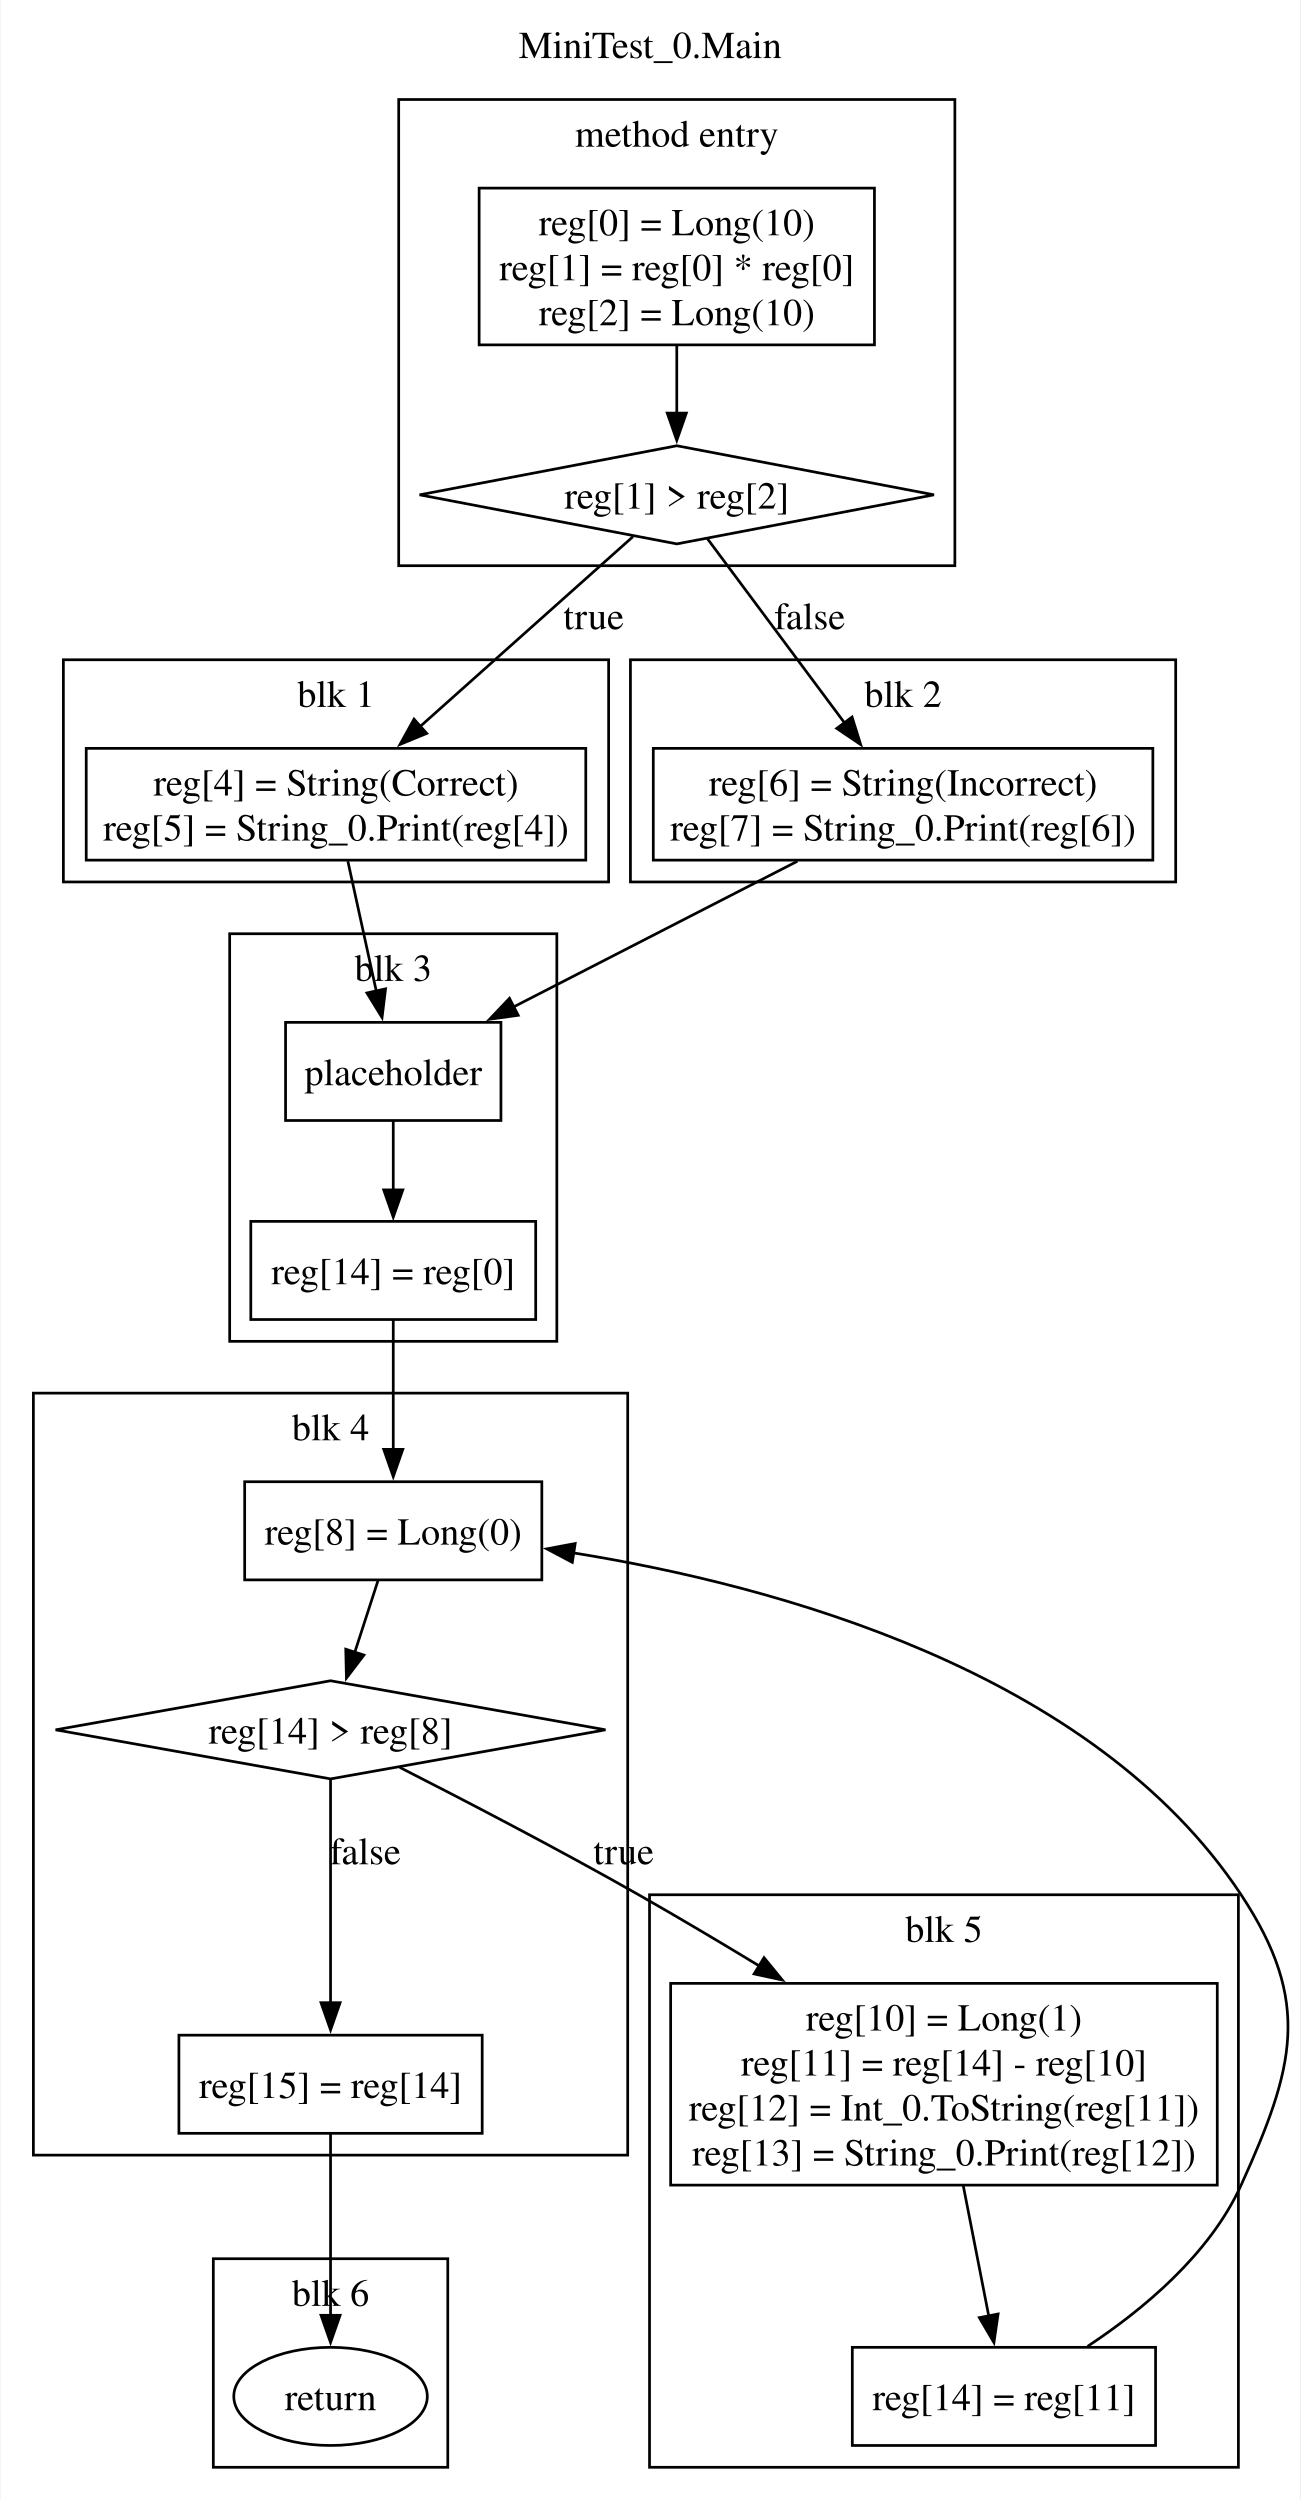
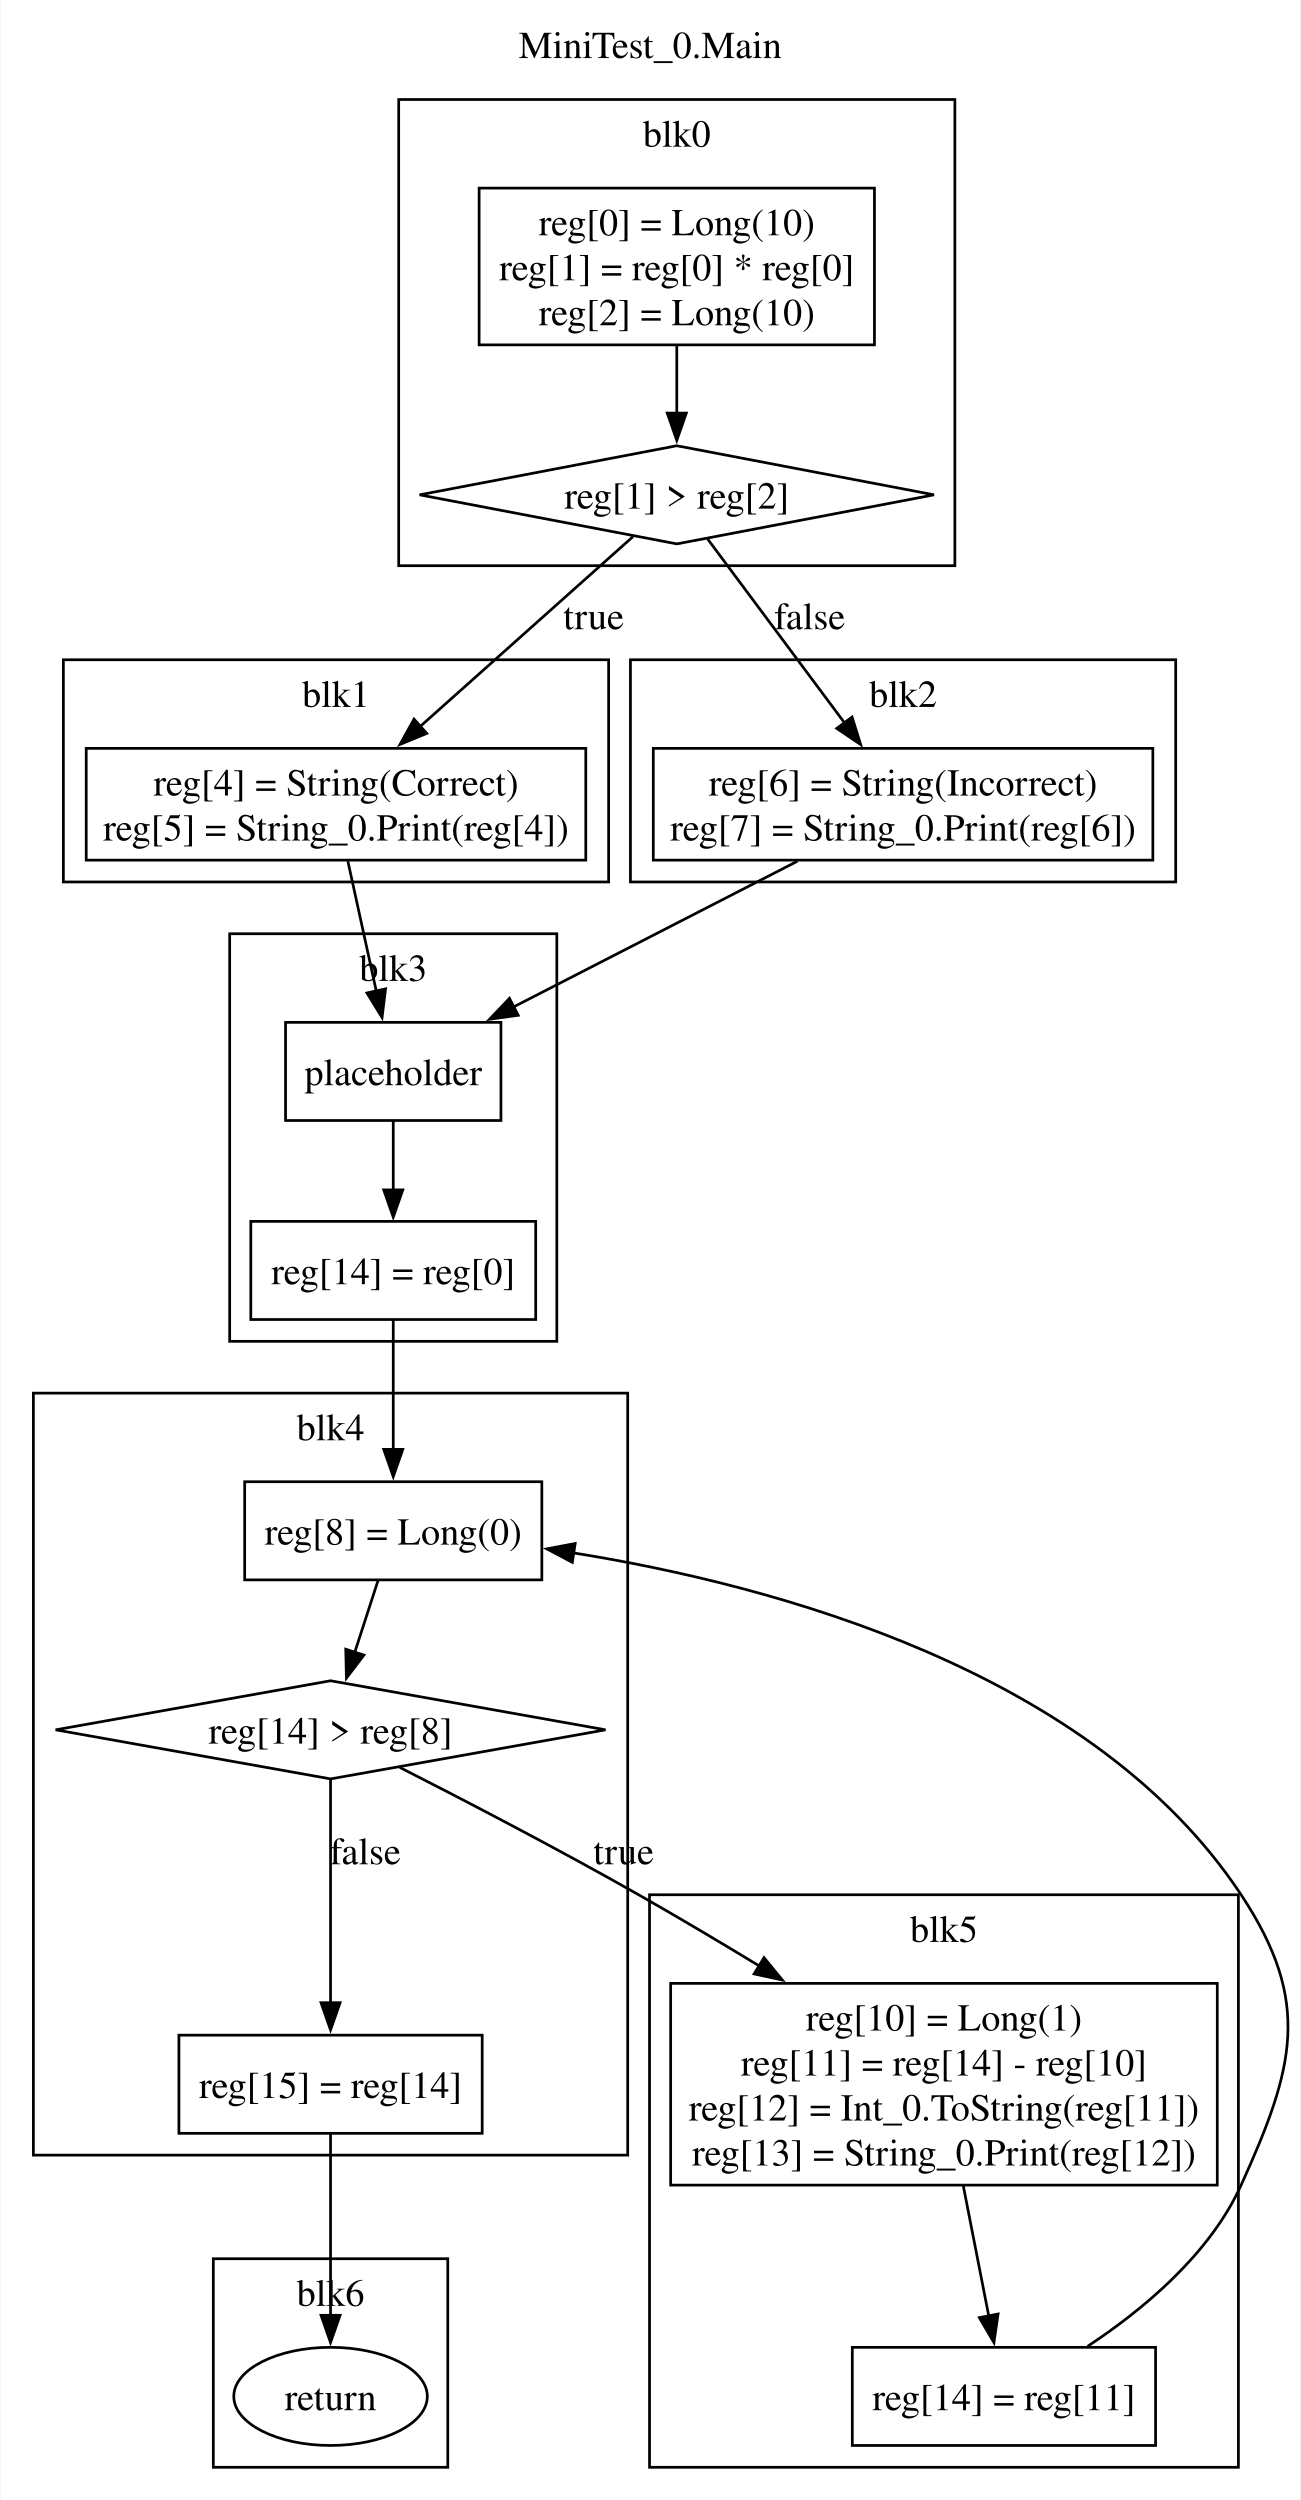
<svg xmlns="http://www.w3.org/2000/svg" width="477pt" height="917pt" viewBox="0.00 0.00 476.51 917.00">
  <g id="graph0" class="graph" transform="scale(1 1) rotate(0) translate(4 913)">
    <polygon fill="white" stroke="none" points="-4,4 -4,-913 472.51,-913 472.51,4 -4,4" />
    <text text-anchor="middle" x="234.26" y="-891.7" font-family="Times,serif" font-size="14.00">MiniTest_0.Main</text>
    <g id="clust1" class="cluster">
      <polygon fill="none" stroke="black" points="142,-705.5 142,-876.5 346,-876.5 346,-705.5 142,-705.5" />
-       <text text-anchor="middle" x="244" y="-859.2" font-family="Times,serif" font-size="14.00">method entry</text>
+       <text text-anchor="middle" x="244" y="-859.2" font-family="Times,serif" font-size="14.00">blk0</text>
    </g>
    <g id="clust2" class="cluster">
      <polygon fill="none" stroke="black" points="19,-589.5 19,-671 219,-671 219,-589.5 19,-589.5" />
-       <text text-anchor="middle" x="119" y="-653.7" font-family="Times,serif" font-size="14.00">blk 1</text>
+       <text text-anchor="middle" x="119" y="-653.7" font-family="Times,serif" font-size="14.00">blk1</text>
    </g>
    <g id="clust3" class="cluster">
      <polygon fill="none" stroke="black" points="227,-589.5 227,-671 427,-671 427,-589.5 227,-589.5" />
-       <text text-anchor="middle" x="327" y="-653.7" font-family="Times,serif" font-size="14.00">blk 2</text>
+       <text text-anchor="middle" x="327" y="-653.7" font-family="Times,serif" font-size="14.00">blk2</text>
    </g>
    <g id="clust4" class="cluster">
      <polygon fill="none" stroke="black" points="80,-421 80,-570.5 200,-570.5 200,-421 80,-421" />
-       <text text-anchor="middle" x="140" y="-553.2" font-family="Times,serif" font-size="14.00">blk 3</text>
+       <text text-anchor="middle" x="140" y="-553.2" font-family="Times,serif" font-size="14.00">blk3</text>
    </g>
    <g id="clust5" class="cluster">
      <polygon fill="none" stroke="black" points="8,-122.5 8,-402 226,-402 226,-122.5 8,-122.5" />
-       <text text-anchor="middle" x="117" y="-384.7" font-family="Times,serif" font-size="14.00">blk 4</text>
+       <text text-anchor="middle" x="117" y="-384.7" font-family="Times,serif" font-size="14.00">blk4</text>
    </g>
    <g id="clust6" class="cluster">
      <polygon fill="none" stroke="black" points="234,-8 234,-218 450,-218 450,-8 234,-8" />
-       <text text-anchor="middle" x="342" y="-200.7" font-family="Times,serif" font-size="14.00">blk 5</text>
+       <text text-anchor="middle" x="342" y="-200.7" font-family="Times,serif" font-size="14.00">blk5</text>
    </g>
    <g id="clust7" class="cluster">
      <polygon fill="none" stroke="black" points="74,-8 74,-84.5 160,-84.5 160,-8 74,-8" />
-       <text text-anchor="middle" x="117" y="-67.2" font-family="Times,serif" font-size="14.00">blk 6</text>
+       <text text-anchor="middle" x="117" y="-67.2" font-family="Times,serif" font-size="14.00">blk6</text>
    </g>
    <g id="node1" class="node">
      <polygon fill="none" stroke="black" points="316.5,-844 171.5,-844 171.5,-786.5 316.5,-786.5 316.5,-844" />
      <text text-anchor="middle" x="244" y="-826.7" font-family="Times,serif" font-size="14.00">reg[0] = Long(10)</text>
      <text text-anchor="middle" x="244" y="-810.2" font-family="Times,serif" font-size="14.00">reg[1] = reg[0] * reg[0]</text>
      <text text-anchor="middle" x="244" y="-793.7" font-family="Times,serif" font-size="14.00">reg[2] = Long(10)</text>
    </g>
    <g id="node2" class="node">
      <polygon fill="none" stroke="black" points="244,-749.5 149.66,-731.5 244,-713.5 338.34,-731.5 244,-749.5" />
      <text text-anchor="middle" x="244" y="-726.45" font-family="Times,serif" font-size="14.00">reg[1] &gt; reg[2]</text>
    </g>
    <g id="edge1" class="edge">
      <path fill="none" stroke="black" d="M244,-786.12C244,-778.14 244,-769.45 244,-761.43" />
      <polygon fill="black" stroke="black" points="247.5,-761.47 244,-751.47 240.5,-761.47 247.5,-761.47" />
    </g>
    <g id="node3" class="node">
      <polygon fill="none" stroke="black" points="210.62,-638.5 27.38,-638.5 27.38,-597.5 210.62,-597.5 210.62,-638.5" />
      <text text-anchor="middle" x="119" y="-621.2" font-family="Times,serif" font-size="14.00">reg[4] = String(Correct)</text>
      <text text-anchor="middle" x="119" y="-604.7" font-family="Times,serif" font-size="14.00">reg[5] = String_0.Print(reg[4])</text>
    </g>
    <g id="edge2" class="edge">
      <path fill="none" stroke="black" d="M227.91,-716.15C208.21,-698.58 174.42,-668.43 149.69,-646.37" />
      <polygon fill="black" stroke="black" points="152.28,-643.99 142.48,-639.95 147.62,-649.22 152.28,-643.99" />
      <text text-anchor="middle" x="213.5" y="-682.2" font-family="Times,serif" font-size="14.00">true</text>
    </g>
    <g id="node4" class="node">
      <polygon fill="none" stroke="black" points="418.62,-638.5 235.38,-638.5 235.38,-597.5 418.62,-597.5 418.62,-638.5" />
      <text text-anchor="middle" x="327" y="-621.2" font-family="Times,serif" font-size="14.00">reg[6] = String(Incorrect)</text>
      <text text-anchor="middle" x="327" y="-604.7" font-family="Times,serif" font-size="14.00">reg[7] = String_0.Print(reg[6])</text>
    </g>
    <g id="edge3" class="edge">
      <path fill="none" stroke="black" d="M255.19,-715.46C268.07,-698.17 289.5,-669.38 305.6,-647.75" />
      <polygon fill="black" stroke="black" points="308.29,-650 311.45,-639.89 302.67,-645.82 308.29,-650" />
      <text text-anchor="middle" x="292.75" y="-682.2" font-family="Times,serif" font-size="14.00">false</text>
    </g>
    <g id="node5" class="node">
      <polygon fill="none" stroke="black" points="179.5,-538 100.5,-538 100.5,-502 179.5,-502 179.5,-538" />
      <text text-anchor="middle" x="140" y="-514.95" font-family="Times,serif" font-size="14.00">placeholder</text>
    </g>
    <g id="edge4" class="edge">
      <path fill="none" stroke="black" d="M123.35,-597.11C126.38,-583.28 130.45,-564.64 133.82,-549.27" />
      <polygon fill="black" stroke="black" points="137.18,-550.29 135.89,-539.77 130.34,-548.79 137.18,-550.29" />
    </g>
    <g id="edge5" class="edge">
      <path fill="none" stroke="black" d="M288.25,-597.11C257.85,-581.5 215.51,-559.76 183.86,-543.52" />
      <polygon fill="black" stroke="black" points="185.83,-540.59 175.33,-539.14 182.63,-546.82 185.83,-540.59" />
    </g>
    <g id="node6" class="node">
      <polygon fill="none" stroke="black" points="192.25,-465 87.75,-465 87.75,-429 192.25,-429 192.25,-465" />
      <text text-anchor="middle" x="140" y="-441.95" font-family="Times,serif" font-size="14.00">reg[14] = reg[0]</text>
    </g>
    <g id="edge6" class="edge">
      <path fill="none" stroke="black" d="M140,-501.81C140,-494.23 140,-485.1 140,-476.54" />
      <polygon fill="black" stroke="black" points="143.5,-476.54 140,-466.54 136.5,-476.54 143.5,-476.54" />
    </g>
    <g id="node7" class="node">
      <polygon fill="none" stroke="black" points="194.5,-369.5 85.5,-369.5 85.5,-333.5 194.5,-333.5 194.5,-369.5" />
      <text text-anchor="middle" x="140" y="-346.45" font-family="Times,serif" font-size="14.00">reg[8] = Long(0)</text>
    </g>
    <g id="edge7" class="edge">
      <path fill="none" stroke="black" d="M140,-428.85C140,-415.49 140,-396.65 140,-381.03" />
      <polygon fill="black" stroke="black" points="143.5,-381.37 140,-371.37 136.5,-381.37 143.5,-381.37" />
    </g>
    <g id="node8" class="node">
      <polygon fill="none" stroke="black" points="117,-296.5 16.15,-278.5 117,-260.5 217.85,-278.5 117,-296.5" />
      <text text-anchor="middle" x="117" y="-273.45" font-family="Times,serif" font-size="14.00">reg[14] &gt; reg[8]</text>
    </g>
    <g id="edge8" class="edge">
      <path fill="none" stroke="black" d="M134.43,-333.31C131.85,-325.35 128.72,-315.69 125.83,-306.77" />
      <polygon fill="black" stroke="black" points="129.24,-305.91 122.82,-297.48 122.58,-308.07 129.24,-305.91" />
    </g>
    <g id="node9" class="node">
      <polygon fill="none" stroke="black" points="442.25,-185.5 241.75,-185.5 241.75,-111.5 442.25,-111.5 442.25,-185.5" />
      <text text-anchor="middle" x="342" y="-168.2" font-family="Times,serif" font-size="14.00">reg[10] = Long(1)</text>
      <text text-anchor="middle" x="342" y="-151.7" font-family="Times,serif" font-size="14.00">reg[11] = reg[14] - reg[10]</text>
      <text text-anchor="middle" x="342" y="-135.2" font-family="Times,serif" font-size="14.00">reg[12] = Int_0.ToString(reg[11])</text>
      <text text-anchor="middle" x="342" y="-118.7" font-family="Times,serif" font-size="14.00">reg[13] = String_0.Print(reg[12])</text>
    </g>
    <g id="edge9" class="edge">
      <path fill="none" stroke="black" d="M142.38,-264.72C165.45,-252.98 200.31,-234.87 230,-218 244.55,-209.73 259.96,-200.57 274.55,-191.71" />
      <polygon fill="black" stroke="black" points="276,-194.93 282.71,-186.73 272.35,-188.96 276,-194.93" />
      <text text-anchor="middle" x="224.5" y="-229.2" font-family="Times,serif" font-size="14.00">true</text>
    </g>
    <g id="node10" class="node">
      <polygon fill="none" stroke="black" points="172.62,-166.5 61.38,-166.5 61.38,-130.5 172.62,-130.5 172.62,-166.5" />
      <text text-anchor="middle" x="117" y="-143.45" font-family="Times,serif" font-size="14.00">reg[15] = reg[14]</text>
    </g>
    <g id="edge10" class="edge">
      <path fill="none" stroke="black" d="M117,-260.24C117,-239.24 117,-203.5 117,-178.31" />
      <polygon fill="black" stroke="black" points="120.5,-178.41 117,-168.41 113.5,-178.41 120.5,-178.41" />
      <text text-anchor="middle" x="129.75" y="-229.2" font-family="Times,serif" font-size="14.00">false</text>
    </g>
    <g id="node12" class="node">
      <polygon fill="none" stroke="black" points="419.62,-52 308.38,-52 308.38,-16 419.62,-16 419.62,-52" />
      <text text-anchor="middle" x="364" y="-28.95" font-family="Times,serif" font-size="14.00">reg[14] = reg[11]</text>
    </g>
    <g id="edge12" class="edge">
      <path fill="none" stroke="black" d="M349.08,-111.29C352.1,-95.83 355.58,-78.05 358.42,-63.55" />
      <polygon fill="black" stroke="black" points="361.85,-64.23 360.33,-53.74 354.98,-62.89 361.85,-64.23" />
    </g>
    <g id="node11" class="node">
      <ellipse fill="none" stroke="black" cx="117" cy="-34" rx="35.49" ry="18" />
      <text text-anchor="middle" x="117" y="-28.95" font-family="Times,serif" font-size="14.00">return </text>
    </g>
    <g id="edge11" class="edge">
      <path fill="none" stroke="black" d="M117,-130.41C117,-112.74 117,-84.82 117,-63.74" />
      <polygon fill="black" stroke="black" points="120.5,-63.76 117,-53.76 113.5,-63.76 120.5,-63.76" />
    </g>
    <g id="edge13" class="edge">
      <path fill="none" stroke="black" d="M394.69,-52.37C414.82,-65.66 439.48,-86.03 451,-111.5 470.51,-154.63 477.1,-178.51 451,-218 396.67,-300.2 279.85,-331.57 205.87,-343.43" />
      <polygon fill="black" stroke="black" points="205.68,-339.92 196.32,-344.88 206.73,-346.84 205.68,-339.92" />
    </g>
  </g>
</svg>
